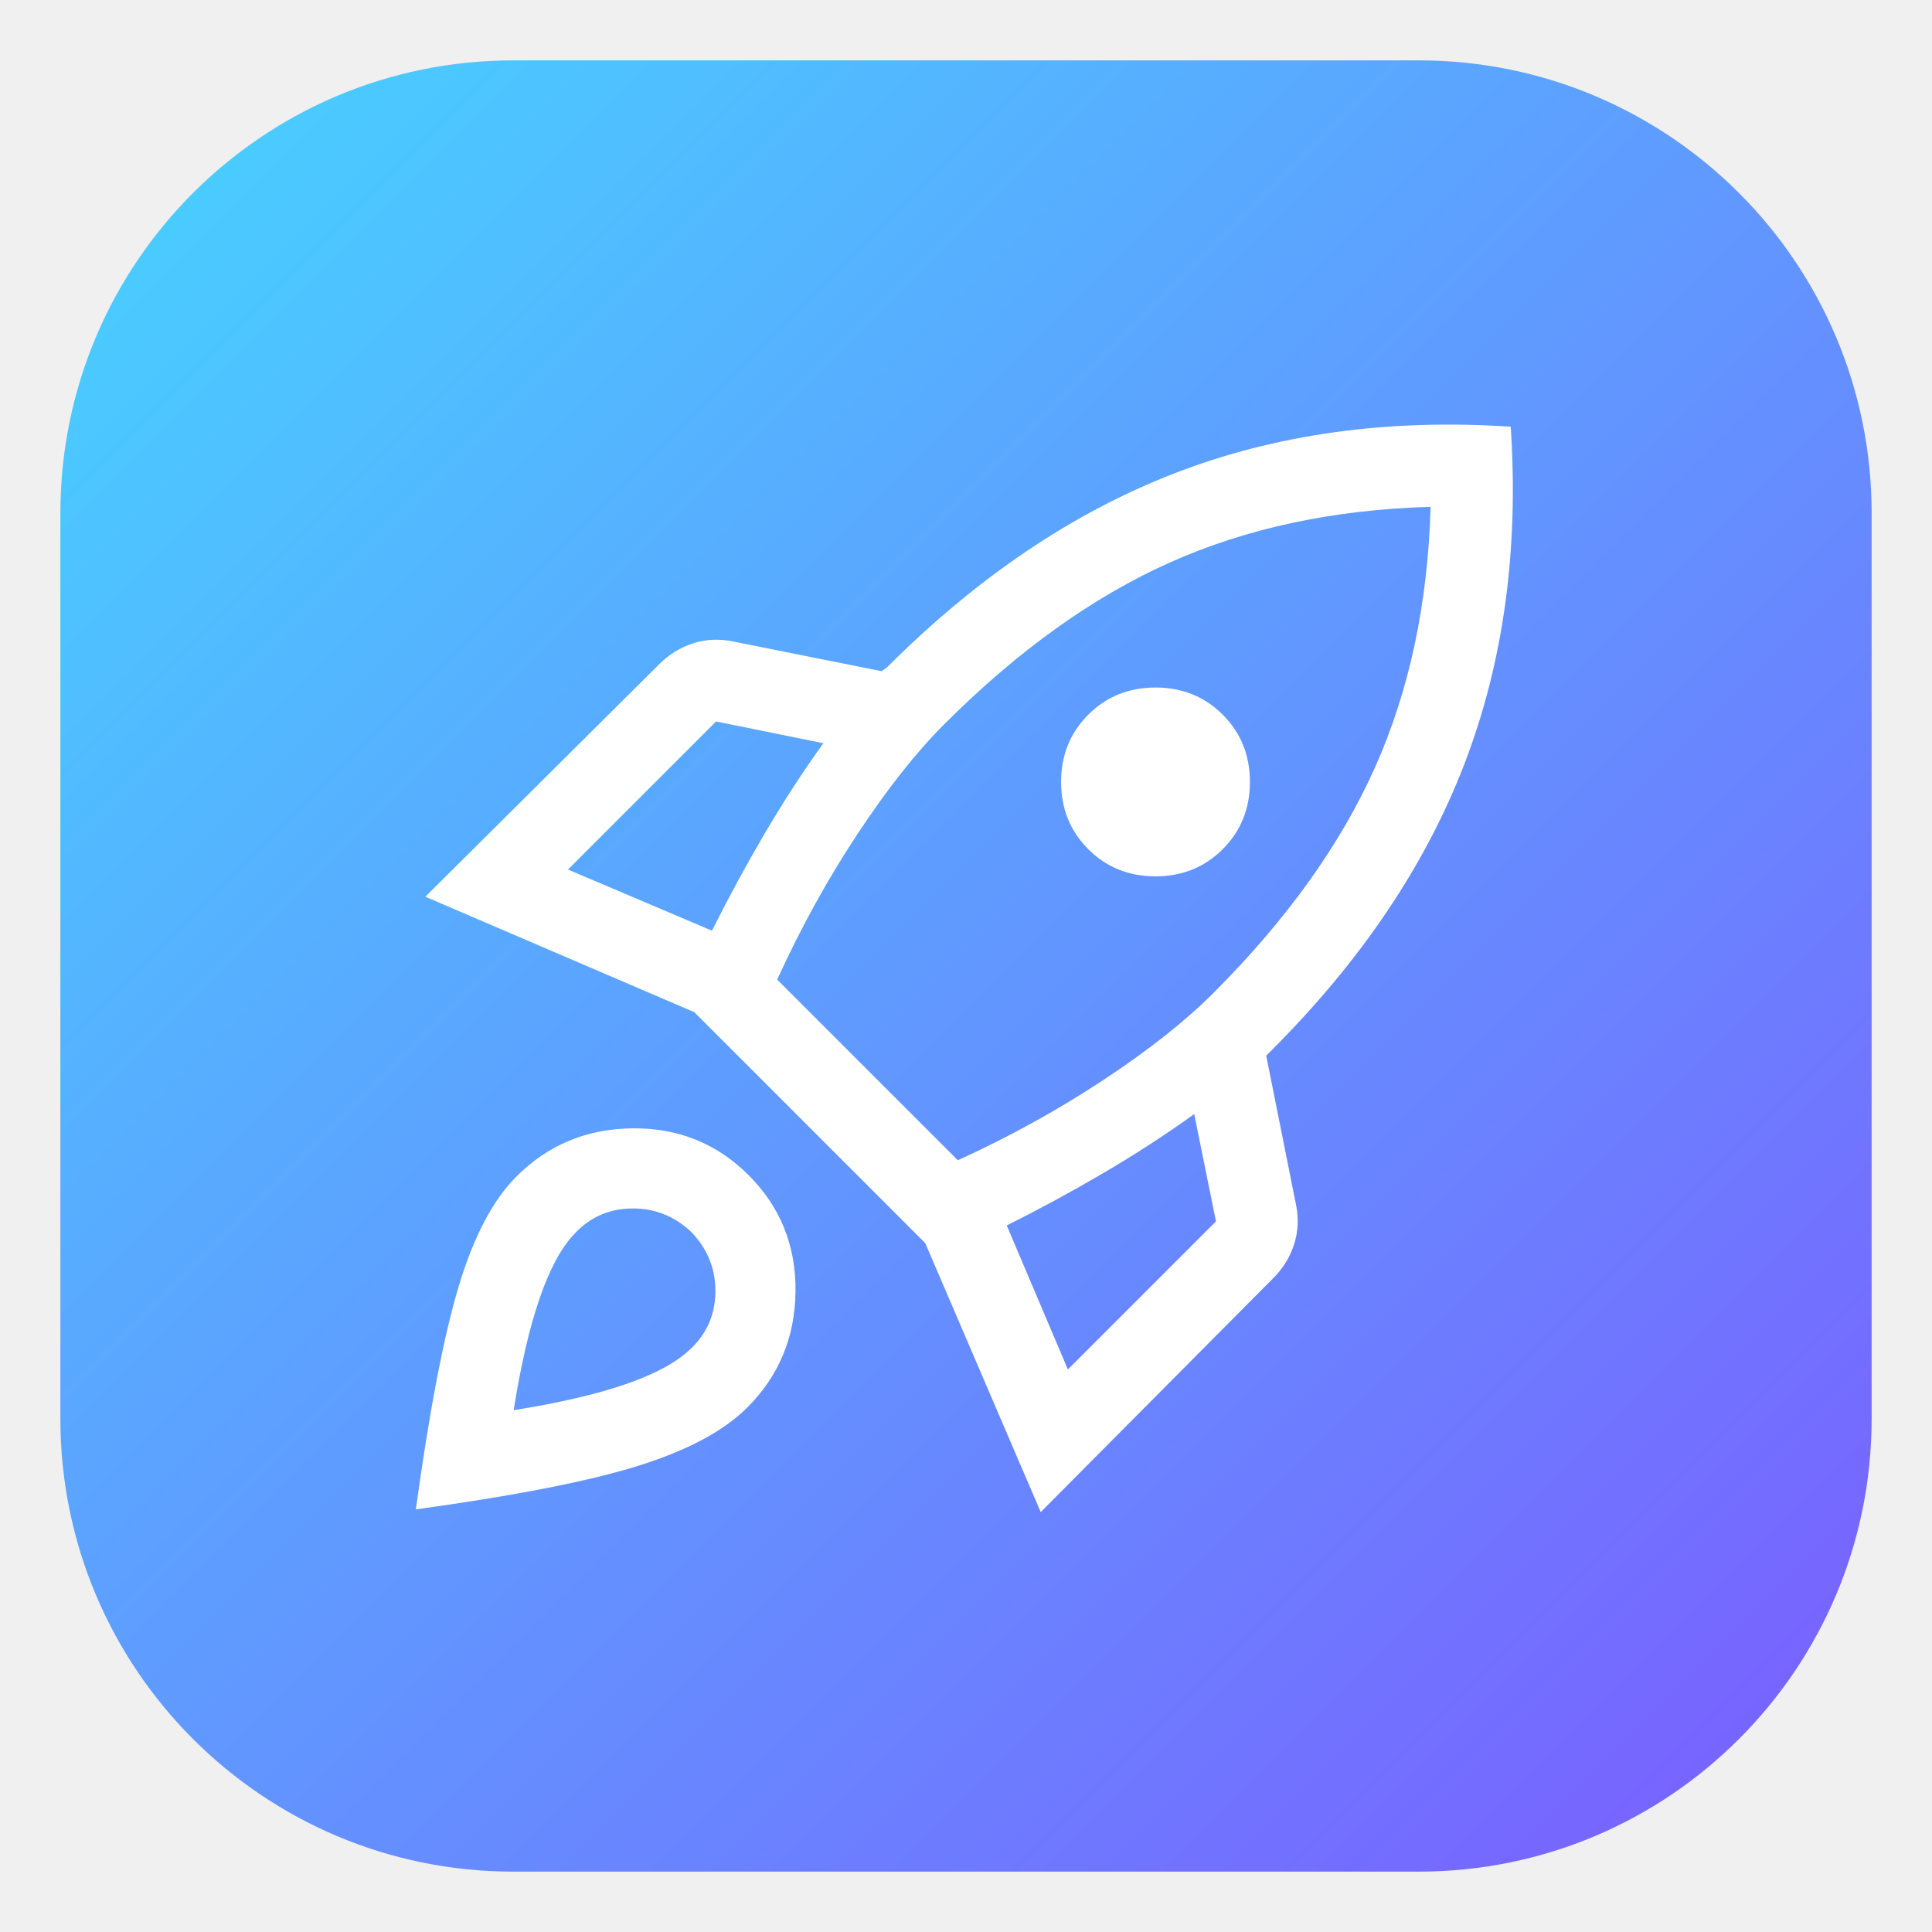
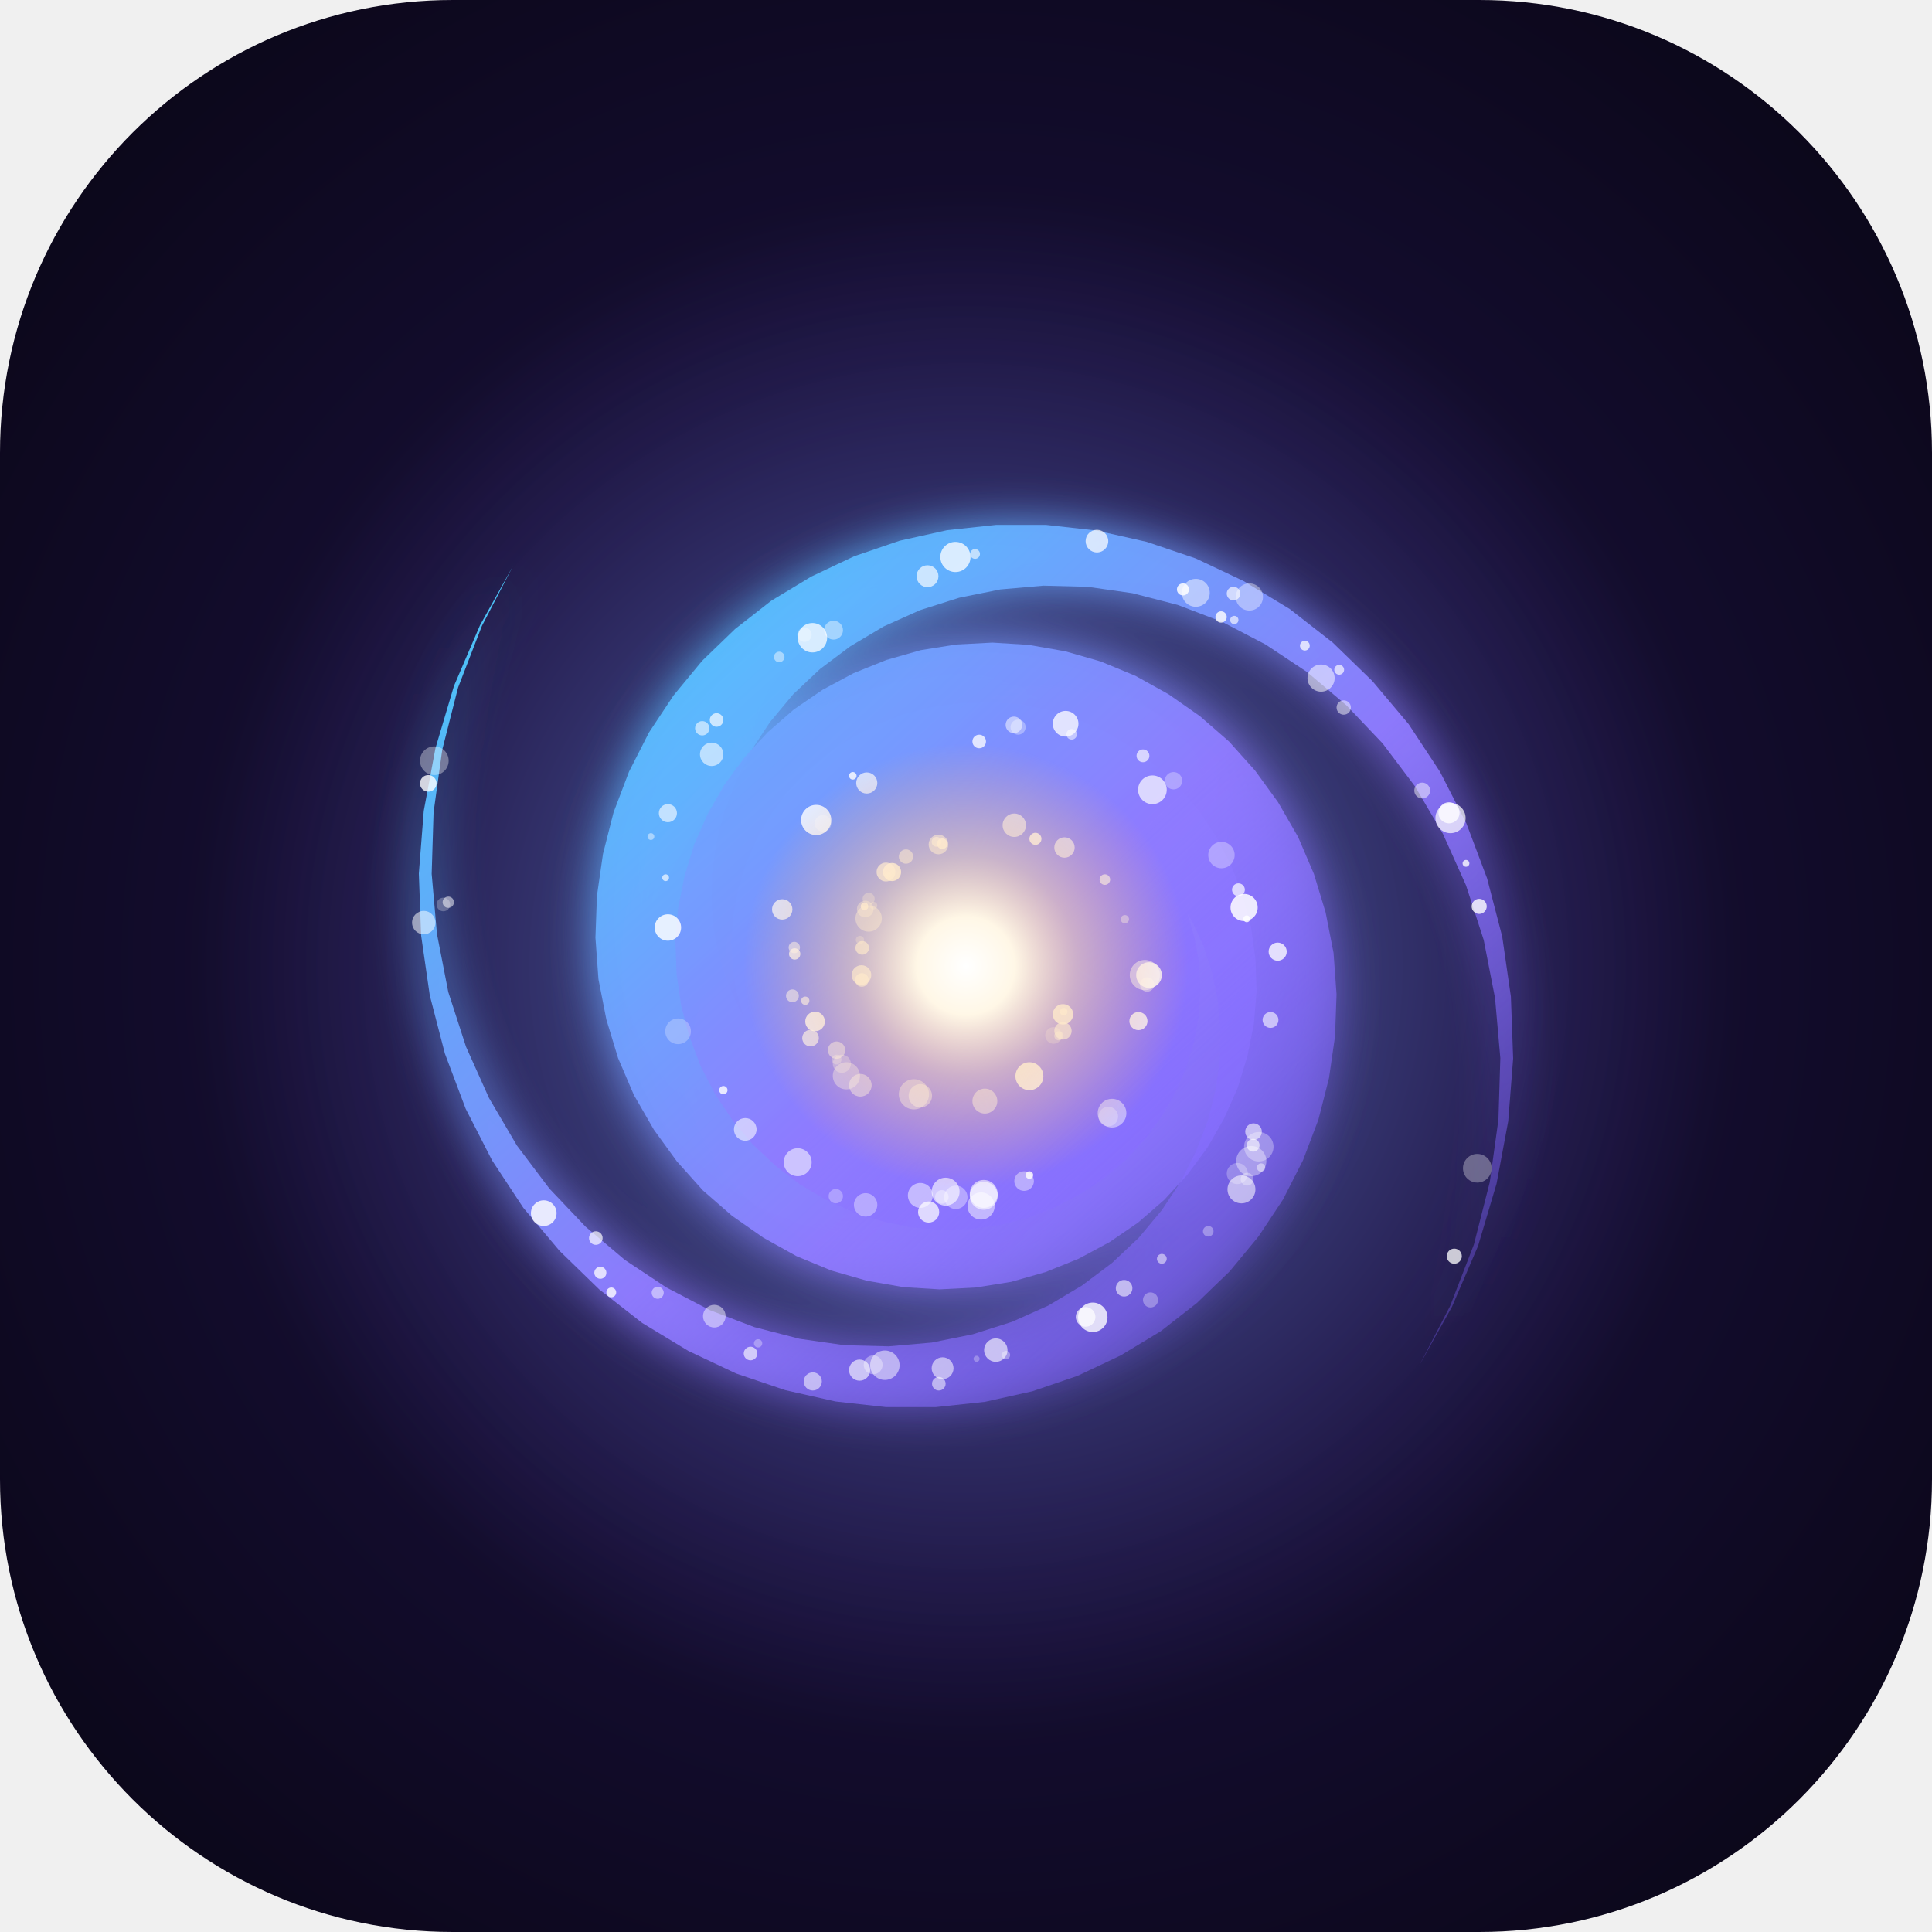
- <svg xmlns="http://www.w3.org/2000/svg" viewBox="0 0 64 64" width="64" height="64">
+ <svg xmlns="http://www.w3.org/2000/svg" viewBox="0 0 512 512" width="512" height="512">
  <defs>
-     <linearGradient id="tile" x1="0" y1="0" x2="1" y2="1">
+     <radialGradient id="void" cx="50%" cy="50%" r="75%">
+       <stop offset="0" stop-color="#241a4d" />
+       <stop offset="0.55" stop-color="#120c2b" />
+       <stop offset="1" stop-color="#07040f" />
+     </radialGradient>
+     <linearGradient id="armg" x1="0" y1="0" x2="1" y2="1">
      <stop offset="0" stop-color="#46d4ff" />
-       <stop offset="1" stop-color="#7b5cff" />
+       <stop offset="0.55" stop-color="#8f7bff" />
+       <stop offset="1" stop-color="#7b5cff" stop-opacity="0.25" />
    </linearGradient>
+     <radialGradient id="core" cx="50%" cy="50%" r="50%">
+       <stop offset="0" stop-color="#ffffff" />
+       <stop offset="0.22" stop-color="#fff7e6" />
+       <stop offset="0.5" stop-color="#ffd9a0" stop-opacity="0.55" />
+       <stop offset="1" stop-color="#ffb36b" stop-opacity="0" />
+     </radialGradient>
+     <radialGradient id="halo" cx="50%" cy="50%" r="50%">
+       <stop offset="0" stop-color="#7fd8ff" stop-opacity="0.55" />
+       <stop offset="1" stop-color="#7b5cff" stop-opacity="0" />
+     </radialGradient>
+     <filter id="soft" x="-25%" y="-25%" width="150%" height="150%">
+       <feGaussianBlur stdDeviation="6.1" />
+     </filter>
  </defs>
-   <rect x="2" y="2" width="60" height="60" rx="15" fill="url(#tile)" />
-   <g transform="translate(10.4,53.6) scale(0.045,0.045)">
-     <path fill="#fff" d="m187-551 106 45q18-36 38.5-71t43.5-67l-79-16-109 109Zm154 81 133 133q57-26 107-59t81-64q81-81 119-166t41-192q-107 3-192 41T464-658q-31 31-64 81t-59 107Zm209-145.5q0-29.5 20-49.5t49.5-20q29.5 0 49.5 20t20 49.5q0 29.5-20 49.5t-49.5 20q-29.5 0-49.5-20t-20-49.5Zm5 432.5 109-109-16-79q-32 23-67 43.5T510-289l45 106Zm326-694q9 136-34 248T705-418l-2 2-2 2 22 110q3 15-1.5 29T706-250L535-78l-85-198-170-170-198-85 172-171q11-11 25-15.5t29-1.5l110 22q1-1 2-1.5t2-1.5q99-99 211-142.5T881-877ZM149-325q35-35 85.5-35.5T320-326q35 35 34.5 85.5T319-155q-26 26-80.5 43T75-80q15-109 31.5-164t42.5-81Zm42 43q-14 15-25 47t-19 82q50-8 82-19t47-25q19-17 19.5-42.5T278-284q-19-18-44.5-17.5T191-282Z" />
+   <rect width="512" height="512" rx="120" fill="url(#void)" />
+   <circle cx="256" cy="256" r="205" fill="url(#halo)" />
+   <g filter="url(#soft)" opacity="0.9">
+     <path d="M271.7,256.0L265.6,258.0L262.4,258.8L259.7,259.1L257.5,259.0L255.6,258.5L254.1,257.8L252.8,256.9L251.9,255.8L251.3,254.6L250.9,253.5L250.8,252.3L251.0,251.1L251.3,250.1L251.9,249.1L252.6,248.3L253.4,247.6L254.3,247.1L255.3,246.8L256.3,246.6L257.4,246.6L258.4,246.8L259.3,247.1L260.1,247.5L260.9,248.0L261.6,248.6L262.1,249.3L262.5,250.1L262.8,250.8L263.0,251.5L263.0,252.3L263.0,252.9L262.8,253.5L262.6,254.0L262.3,254.4L262.0,254.7L261.7,254.9L261.4,255.0L261.1,255.0L260.9,254.9L260.7,254.7L260.7,254.4L260.8,254.1L261.0,253.8L261.3,253.4L261.8,253.1L262.4,252.9L263.1,252.7L264.0,252.6L265.0,252.7L266.1,253.0L267.2,253.4L268.4,254.0L269.6,254.9L270.8,256.0L271.9,257.3L272.9,258.9L273.7,260.8L274.4,262.8L274.9,265.1L275.0,267.6L274.9,270.2L274.5,272.9L273.6,275.7L272.4,278.6L270.8,281.4L268.8,284.2L266.3,286.8L263.4,289.2L260.1,291.4L256.4,293.3L252.3,294.7L247.9,295.8L243.2,296.3L238.3,296.4L233.3,295.8L228.1,294.6L222.9,292.8L217.8,290.3L212.8,287.1L208.1,283.2L203.6,278.7L199.6,273.5L196.0,267.7L193.1,261.3L190.8,254.4L189.3,247.1L188.6,239.4L188.7,231.5L189.8,223.3L191.9,215.1L195.0,207.0L199.0,199.0L204.1,191.3L210.2,184.0L217.3,177.3L225.3,171.3L234.2,166.0L243.8,161.7L254.2,158.4L265.1,156.2L276.5,155.2L288.2,155.5L300.1,157.2L312.1,160.3L323.9,164.8L335.4,170.8L346.4,178.1L356.8,186.9L366.4,197.0L375.0,208.4L382.4,221.0L388.5,234.6L393.2,249.1L396.2,264.5L397.6,280.4L397.1,296.7L394.8,313.3L390.6,329.8L384.3,346.1L376.1,361.9L376.1,361.9L384.8,346.3L391.7,330.2L396.6,313.7L399.7,297.1L401.0,280.5L400.4,264.1L398.1,248.2L394.1,232.8L388.6,218.2L381.6,204.5L373.3,191.9L363.7,180.5L353.2,170.3L341.8,161.4L329.6,154.0L316.9,148.0L303.9,143.6L290.6,140.6L277.2,139.1L264.0,139.1L251.0,140.5L238.4,143.3L226.4,147.4L215.0,152.8L204.4,159.2L194.8,166.7L186.1,175.1L178.5,184.3L172.0,194.1L166.7,204.5L162.6,215.3L159.8,226.3L158.2,237.4L157.8,248.5L158.6,259.5L160.7,270.2L163.8,280.4L168.0,290.2L173.3,299.4L179.4,307.8L186.3,315.5L194.0,322.2L202.3,328.0L211.1,332.9L220.3,336.7L229.7,339.4L239.4,341.1L249.0,341.7L258.6,341.2L268.0,339.7L277.1,337.1L285.8,333.6L294.0,329.2L301.6,324.0L308.5,318.0L314.6,311.4L320.0,304.1L324.4,296.4L328.0,288.3L330.6,279.8L332.3,271.3L333.0,262.6L332.7,254.0L331.5,245.5L329.3,237.3L326.3,229.4L322.4,221.9L317.8,215.0L312.5,208.7L306.5,203.1L300.0,198.1L293.0,194.0L285.7,190.7L278.1,188.3L270.3,186.7L262.4,186.1L254.6,186.3L246.9,187.4L239.4,189.3L232.3,192.1L225.6,195.6L219.3,199.8L213.6,204.6L208.6,210.0L204.2,216.0L200.6,222.3L197.7,228.9L195.6,235.7L194.3,242.7L193.9,249.7L194.2,256.6L195.4,263.4L197.3,269.9L199.9,276.1L203.1,281.9L207.0,287.2L211.4,291.9L216.2,296.0L221.4,299.5L226.9,302.3L232.7,304.3L238.5,305.7L244.3,306.3L250.1,306.2L255.6,305.4L261.0,303.9L265.9,301.8L270.5,299.2L274.5,296.1L278.1,292.5L281.0,288.6L283.2,284.5L284.8,280.2L285.6,275.9L285.7,271.6L285.1,267.5L283.7,263.7L281.4,260.3L278.1,257.6L271.7,256.0Z" fill="url(#armg)" />
+     <path d="M240.3,256.0L246.4,254.0L249.6,253.2L252.3,252.9L254.5,253.0L256.4,253.5L257.9,254.2L259.2,255.1L260.1,256.2L260.7,257.4L261.1,258.5L261.2,259.7L261.0,260.9L260.7,261.9L260.1,262.9L259.4,263.7L258.6,264.4L257.7,264.9L256.7,265.2L255.7,265.4L254.6,265.4L253.6,265.2L252.7,264.9L251.9,264.5L251.1,264.0L250.4,263.4L249.9,262.7L249.5,261.9L249.2,261.2L249.0,260.5L249.0,259.7L249.0,259.1L249.2,258.5L249.4,258.0L249.7,257.6L250.0,257.3L250.3,257.1L250.6,257.0L250.9,257.0L251.1,257.1L251.3,257.3L251.3,257.6L251.2,257.9L251.0,258.2L250.7,258.6L250.2,258.9L249.6,259.1L248.9,259.3L248.0,259.4L247.0,259.3L245.9,259.0L244.8,258.6L243.6,258.0L242.4,257.1L241.2,256.0L240.1,254.7L239.1,253.1L238.3,251.2L237.6,249.2L237.1,246.9L237.0,244.4L237.1,241.8L237.5,239.1L238.4,236.3L239.6,233.4L241.2,230.6L243.2,227.8L245.7,225.2L248.6,222.8L251.9,220.6L255.6,218.7L259.7,217.3L264.1,216.2L268.8,215.7L273.7,215.6L278.7,216.2L283.9,217.4L289.1,219.2L294.2,221.7L299.2,224.9L303.9,228.8L308.4,233.3L312.4,238.5L316.0,244.3L318.9,250.7L321.2,257.6L322.7,264.9L323.4,272.6L323.3,280.5L322.2,288.7L320.1,296.9L317.0,305.0L313.0,313.0L307.9,320.7L301.8,328.0L294.7,334.7L286.7,340.7L277.8,346.0L268.2,350.3L257.8,353.6L246.9,355.8L235.5,356.8L223.8,356.5L211.9,354.8L199.9,351.7L188.1,347.2L176.6,341.2L165.6,333.9L155.2,325.1L145.6,315.0L137.0,303.6L129.6,291.0L123.5,277.4L118.8,262.9L115.8,247.5L114.4,231.6L114.9,215.3L117.2,198.7L121.4,182.2L127.7,165.9L135.9,150.1L135.9,150.1L127.2,165.7L120.3,181.8L115.4,198.3L112.3,214.9L111.0,231.5L111.6,247.9L113.9,263.8L117.9,279.2L123.4,293.8L130.4,307.5L138.7,320.1L148.3,331.5L158.8,341.7L170.2,350.6L182.4,358.0L195.1,364.0L208.1,368.4L221.4,371.4L234.8,372.9L248.0,372.9L261.0,371.5L273.6,368.7L285.6,364.6L297.0,359.2L307.6,352.8L317.2,345.3L325.9,336.9L333.5,327.7L340.0,317.9L345.3,307.5L349.4,296.7L352.2,285.7L353.8,274.6L354.2,263.5L353.4,252.5L351.3,241.8L348.2,231.6L344.0,221.8L338.7,212.6L332.6,204.2L325.7,196.5L318.0,189.8L309.7,184.0L300.9,179.1L291.7,175.3L282.3,172.6L272.6,170.9L263.0,170.3L253.4,170.8L244.0,172.3L234.9,174.9L226.2,178.4L218.0,182.8L210.4,188.0L203.5,194.0L197.4,200.6L192.0,207.9L187.6,215.6L184.0,223.7L181.4,232.2L179.7,240.7L179.0,249.4L179.3,258.0L180.5,266.5L182.7,274.7L185.7,282.6L189.6,290.1L194.2,297.0L199.5,303.3L205.5,308.9L212.0,313.9L219.0,318.0L226.3,321.3L233.9,323.7L241.7,325.3L249.6,325.9L257.4,325.7L265.1,324.6L272.6,322.7L279.7,319.9L286.4,316.4L292.7,312.2L298.4,307.4L303.4,302.0L307.8,296.0L311.4,289.7L314.3,283.1L316.4,276.3L317.7,269.3L318.1,262.3L317.8,255.4L316.6,248.6L314.7,242.1L312.1,235.9L308.9,230.1L305.0,224.8L300.6,220.1L295.8,216.0L290.6,212.5L285.1,209.7L279.3,207.7L273.5,206.3L267.7,205.7L261.9,205.8L256.4,206.6L251.0,208.1L246.1,210.2L241.5,212.8L237.5,215.9L233.9,219.5L231.0,223.4L228.8,227.5L227.2,231.8L226.4,236.1L226.3,240.4L226.9,244.5L228.3,248.3L230.6,251.7L233.9,254.4L240.3,256.0Z" fill="url(#armg)" />
  </g>
+   <g>
+     <path d="M271.7,256.0L265.6,258.0L262.4,258.8L259.7,259.1L257.5,259.0L255.6,258.5L254.1,257.8L252.8,256.9L251.9,255.8L251.3,254.6L250.9,253.5L250.8,252.3L251.0,251.1L251.3,250.1L251.9,249.1L252.6,248.3L253.4,247.6L254.3,247.1L255.3,246.8L256.3,246.6L257.4,246.6L258.4,246.8L259.3,247.1L260.1,247.5L260.9,248.0L261.6,248.6L262.1,249.3L262.5,250.1L262.8,250.8L263.0,251.5L263.0,252.3L263.0,252.9L262.8,253.5L262.6,254.0L262.3,254.4L262.0,254.7L261.7,254.9L261.4,255.0L261.1,255.0L260.9,254.9L260.7,254.7L260.7,254.4L260.8,254.1L261.0,253.8L261.3,253.4L261.8,253.1L262.4,252.9L263.1,252.7L264.0,252.6L265.0,252.7L266.1,253.0L267.2,253.4L268.4,254.0L269.6,254.9L270.8,256.0L271.9,257.3L272.9,258.9L273.7,260.8L274.4,262.8L274.9,265.1L275.0,267.6L274.9,270.2L274.5,272.9L273.6,275.7L272.4,278.6L270.8,281.4L268.8,284.2L266.3,286.8L263.4,289.2L260.1,291.4L256.4,293.3L252.3,294.7L247.9,295.8L243.2,296.3L238.3,296.4L233.3,295.8L228.1,294.6L222.9,292.8L217.8,290.3L212.8,287.1L208.1,283.2L203.6,278.7L199.6,273.5L196.0,267.7L193.1,261.3L190.8,254.4L189.3,247.1L188.6,239.4L188.7,231.5L189.8,223.3L191.9,215.1L195.0,207.0L199.0,199.0L204.1,191.3L210.2,184.0L217.3,177.3L225.3,171.3L234.2,166.0L243.8,161.7L254.2,158.4L265.1,156.2L276.5,155.2L288.2,155.5L300.1,157.2L312.1,160.3L323.9,164.8L335.4,170.8L346.4,178.1L356.8,186.9L366.4,197.0L375.0,208.4L382.4,221.0L388.5,234.6L393.2,249.1L396.2,264.5L397.6,280.4L397.1,296.7L394.8,313.3L390.6,329.8L384.3,346.1L376.1,361.9L376.1,361.9L384.8,346.3L391.7,330.2L396.6,313.7L399.7,297.1L401.0,280.5L400.4,264.1L398.1,248.2L394.1,232.8L388.6,218.2L381.6,204.5L373.3,191.9L363.7,180.5L353.2,170.3L341.8,161.4L329.6,154.0L316.9,148.0L303.9,143.6L290.6,140.6L277.2,139.1L264.0,139.1L251.0,140.5L238.4,143.3L226.4,147.4L215.0,152.8L204.4,159.2L194.8,166.7L186.1,175.1L178.5,184.3L172.0,194.1L166.7,204.5L162.6,215.3L159.8,226.3L158.2,237.4L157.8,248.5L158.6,259.5L160.7,270.2L163.8,280.4L168.0,290.2L173.3,299.4L179.4,307.8L186.3,315.5L194.0,322.2L202.3,328.0L211.1,332.9L220.3,336.7L229.7,339.4L239.4,341.1L249.0,341.7L258.6,341.2L268.0,339.7L277.1,337.1L285.8,333.6L294.0,329.2L301.6,324.0L308.5,318.0L314.6,311.4L320.0,304.1L324.4,296.4L328.0,288.3L330.6,279.8L332.3,271.3L333.0,262.6L332.7,254.0L331.5,245.5L329.3,237.3L326.3,229.4L322.4,221.9L317.8,215.0L312.5,208.7L306.5,203.1L300.0,198.1L293.0,194.0L285.7,190.7L278.1,188.3L270.3,186.7L262.4,186.1L254.6,186.3L246.9,187.4L239.4,189.3L232.3,192.1L225.6,195.6L219.3,199.8L213.6,204.6L208.6,210.0L204.2,216.0L200.6,222.3L197.7,228.9L195.6,235.7L194.3,242.7L193.9,249.7L194.2,256.6L195.4,263.4L197.3,269.9L199.9,276.1L203.1,281.9L207.0,287.2L211.4,291.9L216.2,296.0L221.4,299.5L226.9,302.3L232.7,304.3L238.5,305.7L244.3,306.3L250.1,306.2L255.6,305.4L261.0,303.9L265.9,301.8L270.5,299.2L274.5,296.1L278.1,292.5L281.0,288.6L283.2,284.5L284.8,280.2L285.6,275.9L285.7,271.6L285.1,267.5L283.7,263.7L281.4,260.3L278.1,257.6L271.7,256.0Z" fill="url(#armg)" opacity="0.95" />
+     <path d="M240.3,256.0L246.4,254.0L249.6,253.2L252.3,252.9L254.5,253.0L256.4,253.5L257.9,254.2L259.2,255.1L260.1,256.2L260.7,257.4L261.1,258.5L261.2,259.7L261.0,260.9L260.7,261.9L260.1,262.9L259.4,263.7L258.6,264.4L257.7,264.9L256.7,265.2L255.7,265.4L254.6,265.4L253.6,265.2L252.7,264.9L251.9,264.5L251.1,264.0L250.4,263.4L249.9,262.7L249.5,261.9L249.2,261.2L249.0,260.5L249.0,259.7L249.0,259.1L249.2,258.5L249.4,258.0L249.7,257.6L250.0,257.3L250.3,257.1L250.6,257.0L250.9,257.0L251.1,257.1L251.3,257.3L251.3,257.6L251.2,257.9L251.0,258.2L250.7,258.6L250.2,258.9L249.6,259.1L248.9,259.3L248.0,259.4L247.0,259.3L245.9,259.0L244.8,258.6L243.6,258.0L242.4,257.1L241.2,256.0L240.1,254.7L239.1,253.1L238.3,251.2L237.6,249.2L237.1,246.9L237.0,244.4L237.1,241.8L237.5,239.1L238.4,236.3L239.6,233.4L241.2,230.6L243.2,227.8L245.7,225.2L248.6,222.8L251.9,220.6L255.6,218.7L259.7,217.3L264.1,216.2L268.8,215.7L273.7,215.6L278.7,216.2L283.9,217.4L289.1,219.2L294.2,221.7L299.2,224.9L303.9,228.8L308.4,233.3L312.4,238.5L316.0,244.3L318.9,250.7L321.2,257.6L322.7,264.9L323.4,272.6L323.3,280.5L322.2,288.7L320.1,296.9L317.0,305.0L313.0,313.0L307.9,320.7L301.8,328.0L294.7,334.7L286.7,340.7L277.8,346.0L268.2,350.3L257.8,353.6L246.9,355.8L235.5,356.8L223.8,356.5L211.9,354.8L199.9,351.7L188.1,347.2L176.6,341.2L165.6,333.9L155.2,325.1L145.6,315.0L137.0,303.6L129.6,291.0L123.5,277.4L118.8,262.9L115.8,247.5L114.4,231.6L114.9,215.3L117.2,198.7L121.4,182.2L127.7,165.9L135.9,150.1L135.9,150.1L127.2,165.7L120.3,181.8L115.4,198.3L112.3,214.9L111.0,231.5L111.6,247.9L113.9,263.8L117.9,279.2L123.4,293.8L130.4,307.5L138.7,320.1L148.3,331.5L158.8,341.7L170.2,350.6L182.4,358.0L195.1,364.0L208.1,368.4L221.4,371.4L234.8,372.9L248.0,372.9L261.0,371.5L273.6,368.7L285.6,364.6L297.0,359.2L307.6,352.8L317.2,345.3L325.9,336.9L333.5,327.7L340.0,317.9L345.3,307.5L349.4,296.7L352.2,285.7L353.8,274.6L354.2,263.5L353.4,252.5L351.3,241.8L348.2,231.6L344.0,221.8L338.7,212.6L332.6,204.2L325.7,196.5L318.0,189.8L309.7,184.0L300.9,179.1L291.7,175.3L282.3,172.6L272.6,170.9L263.0,170.3L253.4,170.8L244.0,172.3L234.9,174.9L226.2,178.4L218.0,182.8L210.4,188.0L203.5,194.0L197.4,200.6L192.0,207.9L187.6,215.6L184.0,223.7L181.4,232.2L179.7,240.7L179.0,249.4L179.3,258.0L180.5,266.5L182.7,274.7L185.7,282.6L189.6,290.1L194.2,297.0L199.5,303.3L205.5,308.9L212.0,313.9L219.0,318.0L226.3,321.3L233.9,323.7L241.7,325.3L249.6,325.9L257.4,325.7L265.1,324.6L272.6,322.7L279.7,319.9L286.4,316.4L292.7,312.2L298.4,307.4L303.4,302.0L307.8,296.0L311.4,289.7L314.3,283.1L316.4,276.3L317.7,269.3L318.1,262.3L317.8,255.4L316.6,248.6L314.7,242.1L312.1,235.9L308.9,230.1L305.0,224.8L300.6,220.1L295.8,216.0L290.6,212.5L285.1,209.7L279.3,207.7L273.5,206.3L267.7,205.7L261.9,205.8L256.4,206.6L251.0,208.1L246.1,210.2L241.5,212.8L237.5,215.9L233.9,219.5L231.0,223.4L228.8,227.5L227.2,231.8L226.4,236.1L226.3,240.4L226.9,244.5L228.3,248.3L230.6,251.7L233.9,254.4L240.3,256.0Z" fill="url(#armg)" opacity="0.95" />
+   </g>
+   <circle cx="293.7" cy="295.9" r="2.6" fill="#fff" opacity="0.27" />
+   <circle cx="221.7" cy="280.8" r="1.3" fill="#fff" opacity="0.31" />
+   <circle cx="197.5" cy="299.3" r="3.0" fill="#fff" opacity="0.57" />
+   <circle cx="242.2" cy="290.0" r="4.0" fill="#fff" opacity="0.43" />
+   <circle cx="345.8" cy="171.1" r="1.3" fill="#fff" opacity="0.74" />
+   <circle cx="249.8" cy="362.6" r="2.9" fill="#fff" opacity="0.55" />
+   <circle cx="227.9" cy="249.1" r="1.1" fill="#fff" opacity="0.28" />
+   <circle cx="213.4" cy="265.2" r="1.1" fill="#fff" opacity="0.64" />
+   <circle cx="246.1" cy="321.2" r="2.8" fill="#fff" opacity="0.72" />
+   <circle cx="330.5" cy="312.5" r="1.7" fill="#fff" opacity="0.32" />
+   <circle cx="301.7" cy="270.6" r="2.4" fill="#fff" opacity="0.79" />
+   <circle cx="198.9" cy="358.7" r="1.8" fill="#fff" opacity="0.64" />
+   <circle cx="391.5" cy="309.6" r="3.8" fill="#fff" opacity="0.31" />
+   <circle cx="159.1" cy="337.3" r="1.6" fill="#fff" opacity="0.76" />
+   <circle cx="253.2" cy="147.6" r="4.0" fill="#fff" opacity="0.76" />
+   <circle cx="231.4" cy="361.7" r="2.5" fill="#fff" opacity="0.35" />
+   <circle cx="179.7" cy="273.3" r="3.4" fill="#fff" opacity="0.26" />
+   <circle cx="227.8" cy="363.1" r="2.8" fill="#fff" opacity="0.61" />
+   <circle cx="177.0" cy="245.8" r="3.5" fill="#fff" opacity="0.83" />
+   <circle cx="210.6" cy="252.8" r="1.5" fill="#fff" opacity="0.74" />
+   <circle cx="220.9" cy="167.0" r="2.5" fill="#fff" opacity="0.43" />
+   <circle cx="162.0" cy="342.5" r="1.3" fill="#fff" opacity="0.79" />
+   <circle cx="230.2" cy="238.2" r="1.6" fill="#fff" opacity="0.33" />
+   <circle cx="281.7" cy="273.2" r="2.3" fill="#fff" opacity="0.64" />
+   <circle cx="384.0" cy="215.4" r="2.8" fill="#fff" opacity="0.78" />
+   <circle cx="234.5" cy="361.8" r="3.9" fill="#fff" opacity="0.50" />
+   <circle cx="354.9" cy="177.5" r="1.3" fill="#fff" opacity="0.67" />
+   <circle cx="263.9" cy="357.8" r="3.1" fill="#fff" opacity="0.61" />
+   <circle cx="294.7" cy="295.0" r="3.8" fill="#fff" opacity="0.47" />
+   <circle cx="297.9" cy="341.4" r="2.2" fill="#fff" opacity="0.57" />
+   <circle cx="191.7" cy="288.9" r="1.1" fill="#fff" opacity="0.81" />
+   <circle cx="223.1" cy="281.9" r="2.4" fill="#fff" opacity="0.32" />
+   <circle cx="292.8" cy="233.1" r="1.4" fill="#fff" opacity="0.63" />
+   <circle cx="289.6" cy="349.1" r="3.9" fill="#fff" opacity="0.79" />
+   <circle cx="176.4" cy="232.6" r="0.9" fill="#fff" opacity="0.66" />
+   <circle cx="157.9" cy="328.1" r="1.8" fill="#fff" opacity="0.68" />
+   <circle cx="316.9" cy="157.1" r="3.7" fill="#fff" opacity="0.48" />
+   <circle cx="272.8" cy="285.2" r="3.7" fill="#fff" opacity="0.84" />
+   <circle cx="229.1" cy="240.2" r="1.0" fill="#fff" opacity="0.80" />
+   <circle cx="215.4" cy="366.1" r="2.4" fill="#fff" opacity="0.54" />
+   <circle cx="228.4" cy="259.7" r="1.8" fill="#fff" opacity="0.66" />
+   <circle cx="302.9" cy="200.3" r="1.7" fill="#fff" opacity="0.66" />
+   <circle cx="249.6" cy="317.2" r="1.8" fill="#fff" opacity="0.37" />
+   <circle cx="305.4" cy="209.3" r="3.8" fill="#fff" opacity="0.69" />
+   <circle cx="260.7" cy="316.9" r="3.7" fill="#fff" opacity="0.58" />
+   <circle cx="338.6" cy="252.2" r="2.4" fill="#fff" opacity="0.77" />
+   <circle cx="243.9" cy="316.8" r="3.3" fill="#fff" opacity="0.49" />
+   <circle cx="329.0" cy="315.2" r="3.7" fill="#fff" opacity="0.56" />
+   <circle cx="248.7" cy="223.8" r="2.6" fill="#fff" opacity="0.58" />
+   <circle cx="113.5" cy="207.6" r="2.2" fill="#fff" opacity="0.79" />
+   <circle cx="231.5" cy="240.0" r="1.0" fill="#fff" opacity="0.32" />
+   <circle cx="115.1" cy="201.6" r="3.8" fill="#fff" opacity="0.35" />
+   <circle cx="298.1" cy="243.6" r="1.1" fill="#fff" opacity="0.40" />
+   <circle cx="331.6" cy="307.7" r="4.0" fill="#fff" opacity="0.38" />
+   <circle cx="206.5" cy="174.1" r="1.4" fill="#fff" opacity="0.46" />
+   <circle cx="281.7" cy="268.8" r="2.7" fill="#fff" opacity="0.80" />
+   <circle cx="249.7" cy="223.6" r="1.4" fill="#fff" opacity="0.81" />
+   <circle cx="330.4" cy="243.5" r="0.9" fill="#fff" opacity="0.83" />
+   <circle cx="236.4" cy="231.1" r="2.4" fill="#fff" opacity="0.84" />
+   <circle cx="174.3" cy="342.6" r="1.6" fill="#fff" opacity="0.48" />
+   <circle cx="313.5" cy="156.2" r="1.6" fill="#fff" opacity="0.84" />
+   <circle cx="284.0" cy="194.6" r="1.4" fill="#fff" opacity="0.52" />
+   <circle cx="356.1" cy="187.5" r="1.9" fill="#fff" opacity="0.48" />
+   <circle cx="224.3" cy="285.1" r="3.6" fill="#fff" opacity="0.39" />
+   <circle cx="248.2" cy="223.1" r="1.3" fill="#fff" opacity="0.63" />
+   <circle cx="287.7" cy="349.0" r="2.6" fill="#fff" opacity="0.71" />
+   <circle cx="272.8" cy="311.4" r="1.0" fill="#fff" opacity="0.82" />
+   <circle cx="281.9" cy="268.1" r="1.0" fill="#fff" opacity="0.64" />
+   <circle cx="303.4" cy="258.4" r="4.0" fill="#fff" opacity="0.49" />
+   <circle cx="243.9" cy="290.4" r="3.1" fill="#fff" opacity="0.46" />
+   <circle cx="228.3" cy="258.4" r="2.6" fill="#fff" opacity="0.68" />
+   <circle cx="216.0" cy="270.7" r="2.6" fill="#fff" opacity="0.82" />
+   <circle cx="327.1" cy="164.3" r="1.1" fill="#fff" opacity="0.64" />
+   <circle cx="332.2" cy="299.9" r="2.2" fill="#fff" opacity="0.58" />
+   <circle cx="385.4" cy="332.9" r="2.0" fill="#fff" opacity="0.76" />
+   <circle cx="320.2" cy="326.3" r="1.4" fill="#fff" opacity="0.33" />
+   <circle cx="271.4" cy="313.0" r="2.6" fill="#fff" opacity="0.41" />
+   <circle cx="269.8" cy="192.7" r="2.0" fill="#fff" opacity="0.33" />
+   <circle cx="304.0" cy="260.9" r="1.9" fill="#fff" opacity="0.40" />
+   <circle cx="261.0" cy="291.8" r="3.3" fill="#fff" opacity="0.50" />
+   <circle cx="221.5" cy="317.0" r="1.9" fill="#fff" opacity="0.29" />
+   <circle cx="226.0" cy="205.6" r="1.0" fill="#fff" opacity="0.81" />
+   <circle cx="213.2" cy="168.2" r="1.9" fill="#fff" opacity="0.31" />
+   <circle cx="282.4" cy="191.8" r="3.4" fill="#fff" opacity="0.76" />
+   <circle cx="211.4" cy="308.0" r="3.7" fill="#fff" opacity="0.55" />
+   <circle cx="228.0" cy="287.6" r="3.0" fill="#fff" opacity="0.46" />
+   <circle cx="240.1" cy="227.0" r="1.9" fill="#fff" opacity="0.54" />
+   <circle cx="259.5" cy="196.5" r="1.8" fill="#fff" opacity="0.77" />
+   <circle cx="235.3" cy="231.9" r="0.9" fill="#fff" opacity="0.33" />
+   <circle cx="144.1" cy="321.5" r="3.4" fill="#fff" opacity="0.82" />
+   <circle cx="215.3" cy="169.0" r="3.9" fill="#fff" opacity="0.75" />
+   <circle cx="207.3" cy="241.0" r="2.7" fill="#fff" opacity="0.72" />
+   <circle cx="253.3" cy="317.3" r="3.1" fill="#fff" opacity="0.37" />
+   <circle cx="117.5" cy="239.7" r="1.8" fill="#fff" opacity="0.25" />
+   <circle cx="177.0" cy="215.5" r="2.4" fill="#fff" opacity="0.61" />
+   <circle cx="118.8" cy="239.1" r="1.5" fill="#fff" opacity="0.51" />
+   <circle cx="331.1" cy="158.2" r="3.6" fill="#fff" opacity="0.39" />
+   <circle cx="258.8" cy="360.1" r="0.8" fill="#fff" opacity="0.28" />
+   <circle cx="234.8" cy="231.1" r="2.5" fill="#fff" opacity="0.71" />
+   <circle cx="229.7" cy="207.5" r="2.8" fill="#fff" opacity="0.68" />
+   <circle cx="186.1" cy="193.0" r="1.9" fill="#fff" opacity="0.58" />
+   <circle cx="112.3" cy="244.5" r="3.1" fill="#fff" opacity="0.52" />
+   <circle cx="260.0" cy="319.6" r="3.6" fill="#fff" opacity="0.49" />
+   <circle cx="266.6" cy="359.1" r="1.1" fill="#fff" opacity="0.34" />
+   <circle cx="392.0" cy="240.2" r="2.0" fill="#fff" opacity="0.79" />
+   <circle cx="329.7" cy="240.5" r="3.6" fill="#fff" opacity="0.85" />
+   <circle cx="229.3" cy="240.9" r="2.2" fill="#fff" opacity="0.41" />
+   <circle cx="221.7" cy="278.3" r="2.3" fill="#fff" opacity="0.49" />
+   <circle cx="304.5" cy="258.4" r="3.4" fill="#fff" opacity="0.80" />
+   <circle cx="268.7" cy="192.1" r="2.2" fill="#fff" opacity="0.51" />
+   <circle cx="230.2" cy="243.4" r="3.5" fill="#fff" opacity="0.45" />
+   <circle cx="216.3" cy="217.3" r="4.0" fill="#fff" opacity="0.80" />
+   <circle cx="290.7" cy="143.4" r="3.0" fill="#fff" opacity="0.72" />
+   <circle cx="327.9" cy="311.0" r="2.8" fill="#fff" opacity="0.26" />
+   <circle cx="376.9" cy="209.5" r="2.1" fill="#fff" opacity="0.47" />
+   <circle cx="307.9" cy="333.6" r="1.3" fill="#fff" opacity="0.51" />
+   <circle cx="384.4" cy="216.8" r="4.0" fill="#fff" opacity="0.70" />
+   <circle cx="323.7" cy="226.6" r="3.5" fill="#fff" opacity="0.32" />
+   <circle cx="350.1" cy="179.7" r="3.6" fill="#fff" opacity="0.53" />
+   <circle cx="336.7" cy="270.3" r="2.1" fill="#fff" opacity="0.59" />
+   <circle cx="245.8" cy="152.7" r="2.9" fill="#fff" opacity="0.67" />
+   <circle cx="214.8" cy="275.1" r="2.2" fill="#fff" opacity="0.67" />
+   <circle cx="228.5" cy="251.2" r="1.8" fill="#fff" opacity="0.67" />
+   <circle cx="280.6" cy="274.5" r="1.2" fill="#fff" opacity="0.45" />
+   <circle cx="189.9" cy="190.8" r="1.8" fill="#fff" opacity="0.68" />
+   <circle cx="279.2" cy="274.4" r="2.2" fill="#fff" opacity="0.26" />
+   <circle cx="188.6" cy="199.9" r="3.1" fill="#fff" opacity="0.58" />
+   <circle cx="328.2" cy="235.8" r="1.7" fill="#fff" opacity="0.71" />
+   <circle cx="250.6" cy="315.8" r="3.7" fill="#fff" opacity="0.62" />
+   <circle cx="218.1" cy="218.2" r="2.2" fill="#fff" opacity="0.27" />
+   <circle cx="258.4" cy="146.8" r="1.3" fill="#fff" opacity="0.60" />
+   <circle cx="248.8" cy="366.7" r="1.8" fill="#fff" opacity="0.53" />
+   <circle cx="260.7" cy="316.4" r="3.7" fill="#fff" opacity="0.59" />
+   <circle cx="311.0" cy="206.9" r="2.3" fill="#fff" opacity="0.30" />
+   <circle cx="274.4" cy="222.3" r="1.6" fill="#fff" opacity="0.81" />
+   <circle cx="333.6" cy="303.9" r="3.9" fill="#fff" opacity="0.32" />
+   <circle cx="268.8" cy="218.7" r="3.1" fill="#fff" opacity="0.61" />
+   <circle cx="189.3" cy="348.8" r="3.0" fill="#fff" opacity="0.47" />
+   <circle cx="323.6" cy="163.5" r="1.5" fill="#fff" opacity="0.81" />
+   <circle cx="200.9" cy="356.0" r="1.1" fill="#fff" opacity="0.32" />
+   <circle cx="229.4" cy="319.3" r="3.1" fill="#fff" opacity="0.37" />
+   <circle cx="332.1" cy="303.5" r="1.7" fill="#fff" opacity="0.62" />
+   <circle cx="282.1" cy="224.6" r="2.7" fill="#fff" opacity="0.62" />
+   <circle cx="304.9" cy="344.5" r="2.0" fill="#fff" opacity="0.31" />
+   <circle cx="388.5" cy="228.8" r="0.9" fill="#fff" opacity="0.78" />
+   <circle cx="210.5" cy="251.1" r="1.5" fill="#fff" opacity="0.55" />
+   <circle cx="172.5" cy="221.7" r="0.9" fill="#fff" opacity="0.45" />
+   <circle cx="210.0" cy="263.9" r="1.7" fill="#fff" opacity="0.54" />
+   <circle cx="326.9" cy="157.3" r="1.8" fill="#fff" opacity="0.66" />
+   <circle cx="334.2" cy="309.4" r="1.1" fill="#fff" opacity="0.44" />
+   <ellipse cx="256" cy="256" rx="59" ry="59" fill="url(#core)" />
</svg>
